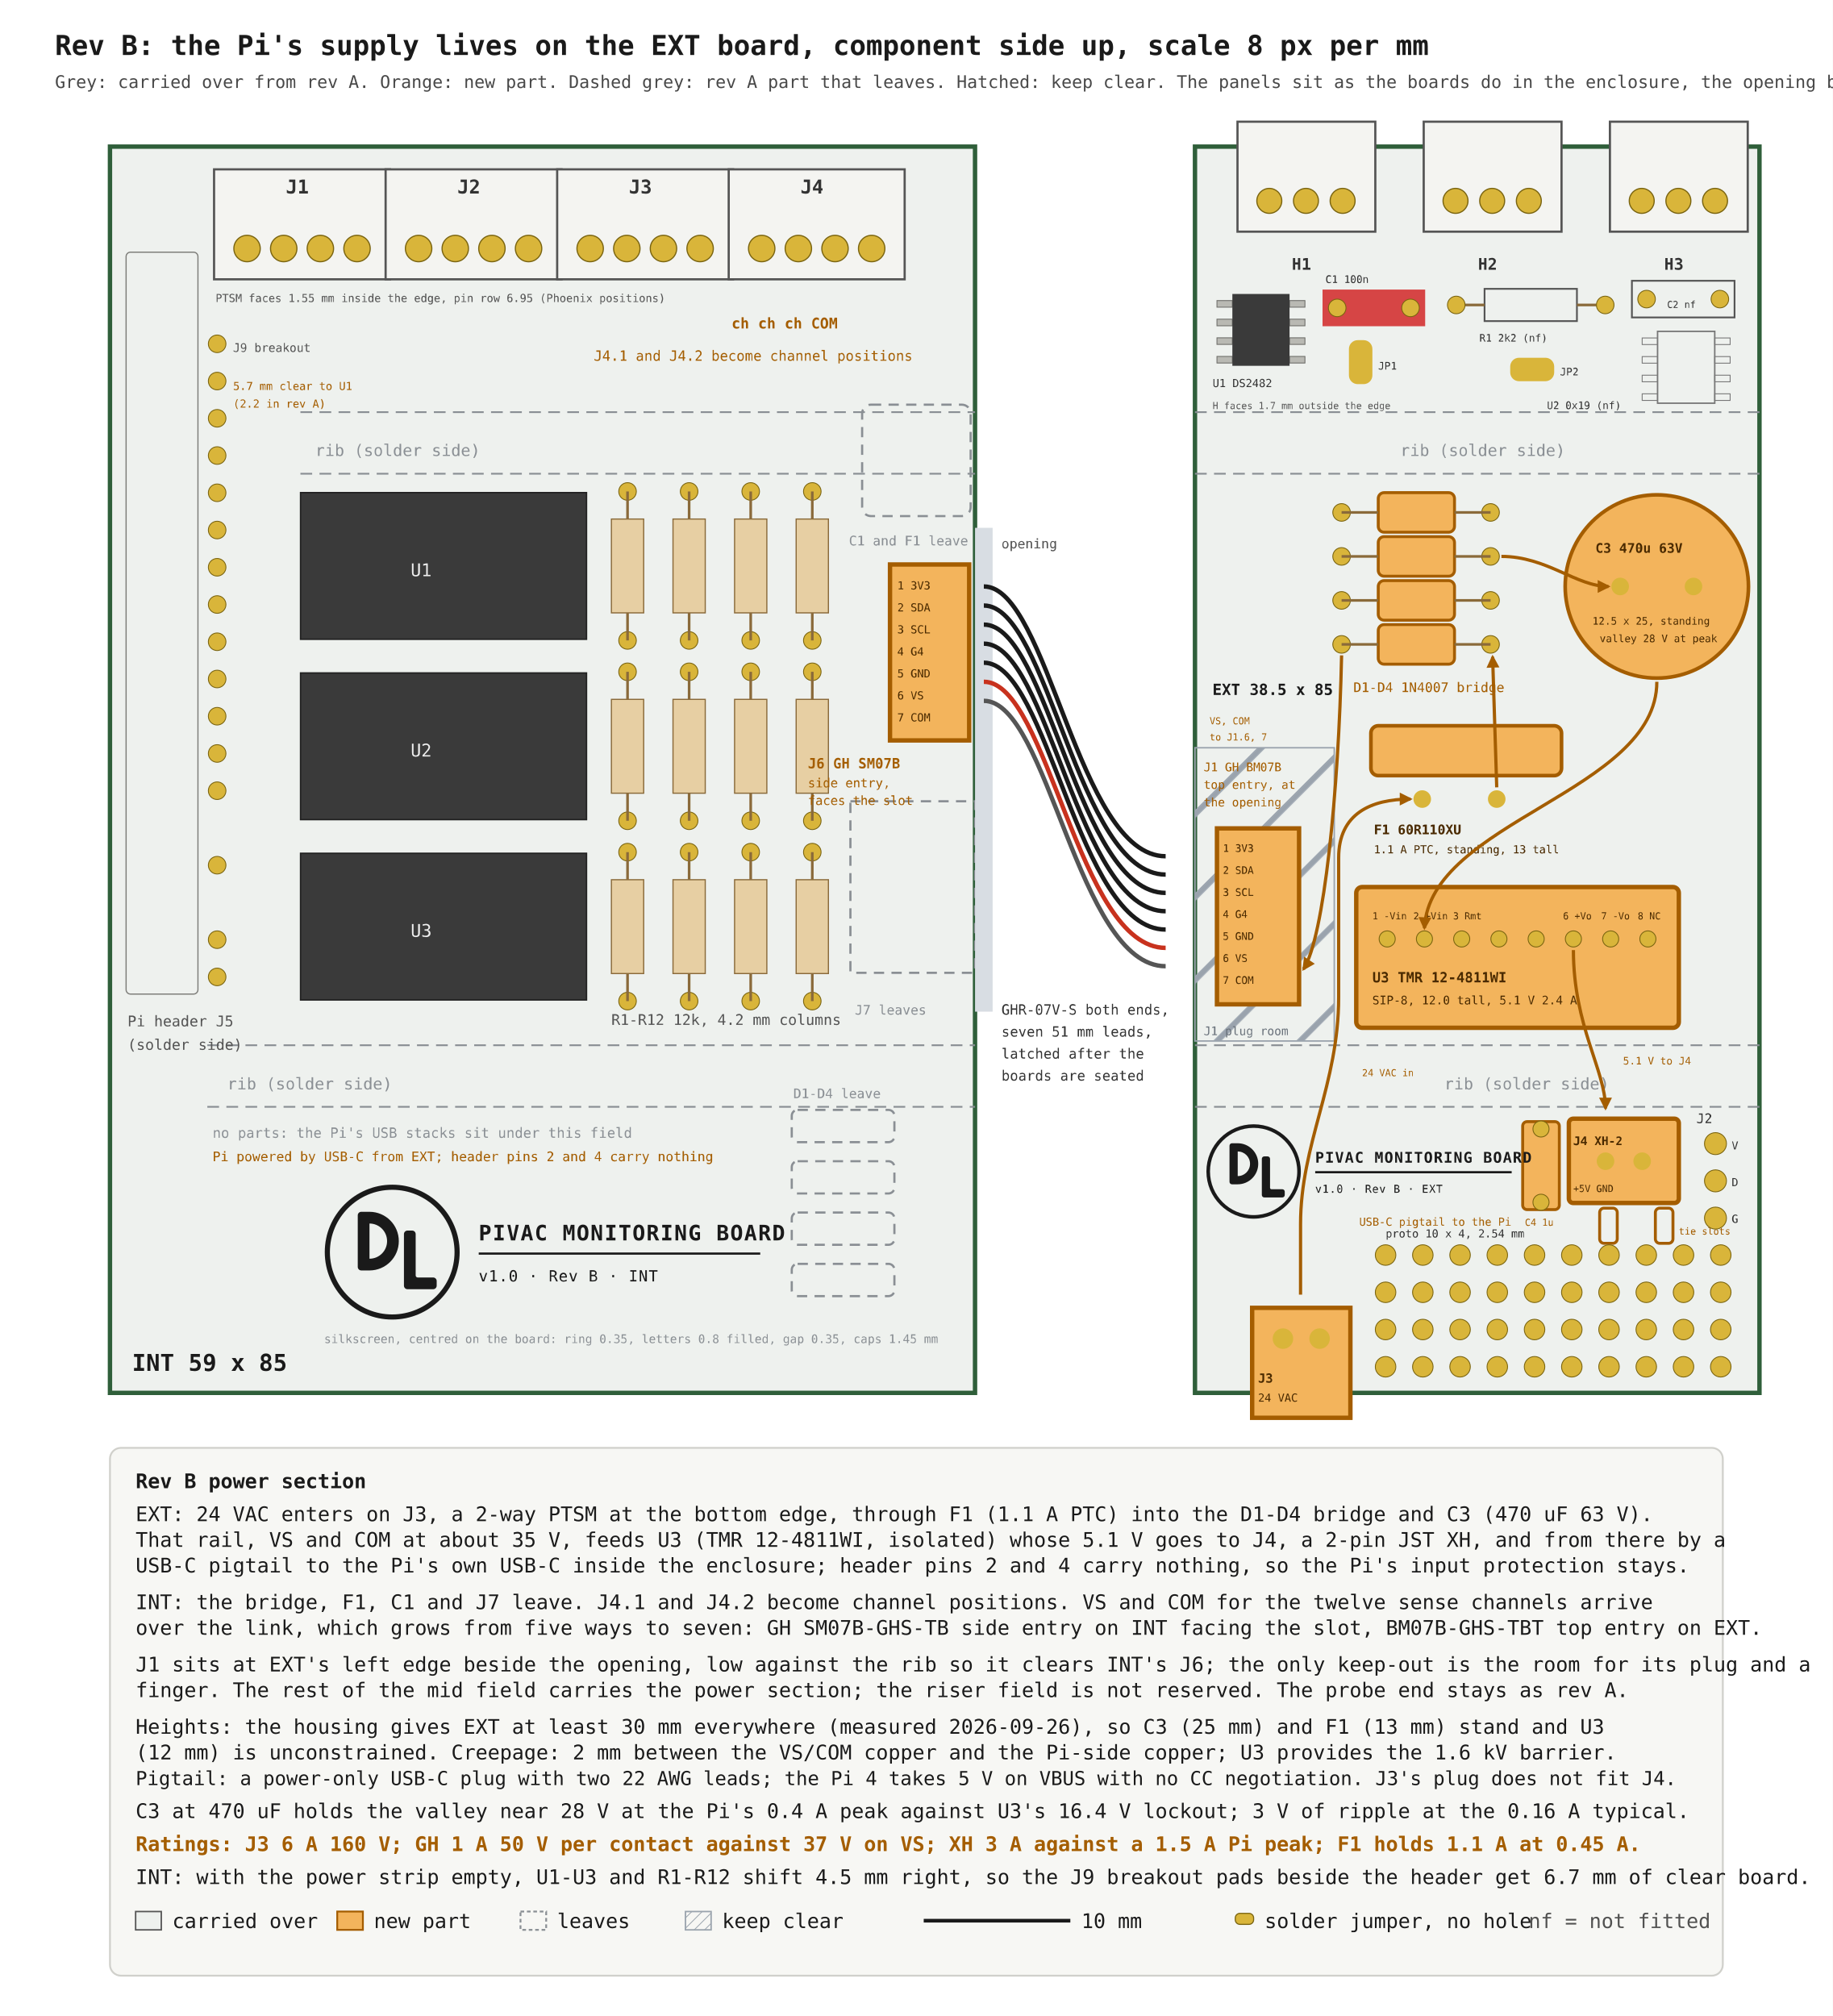
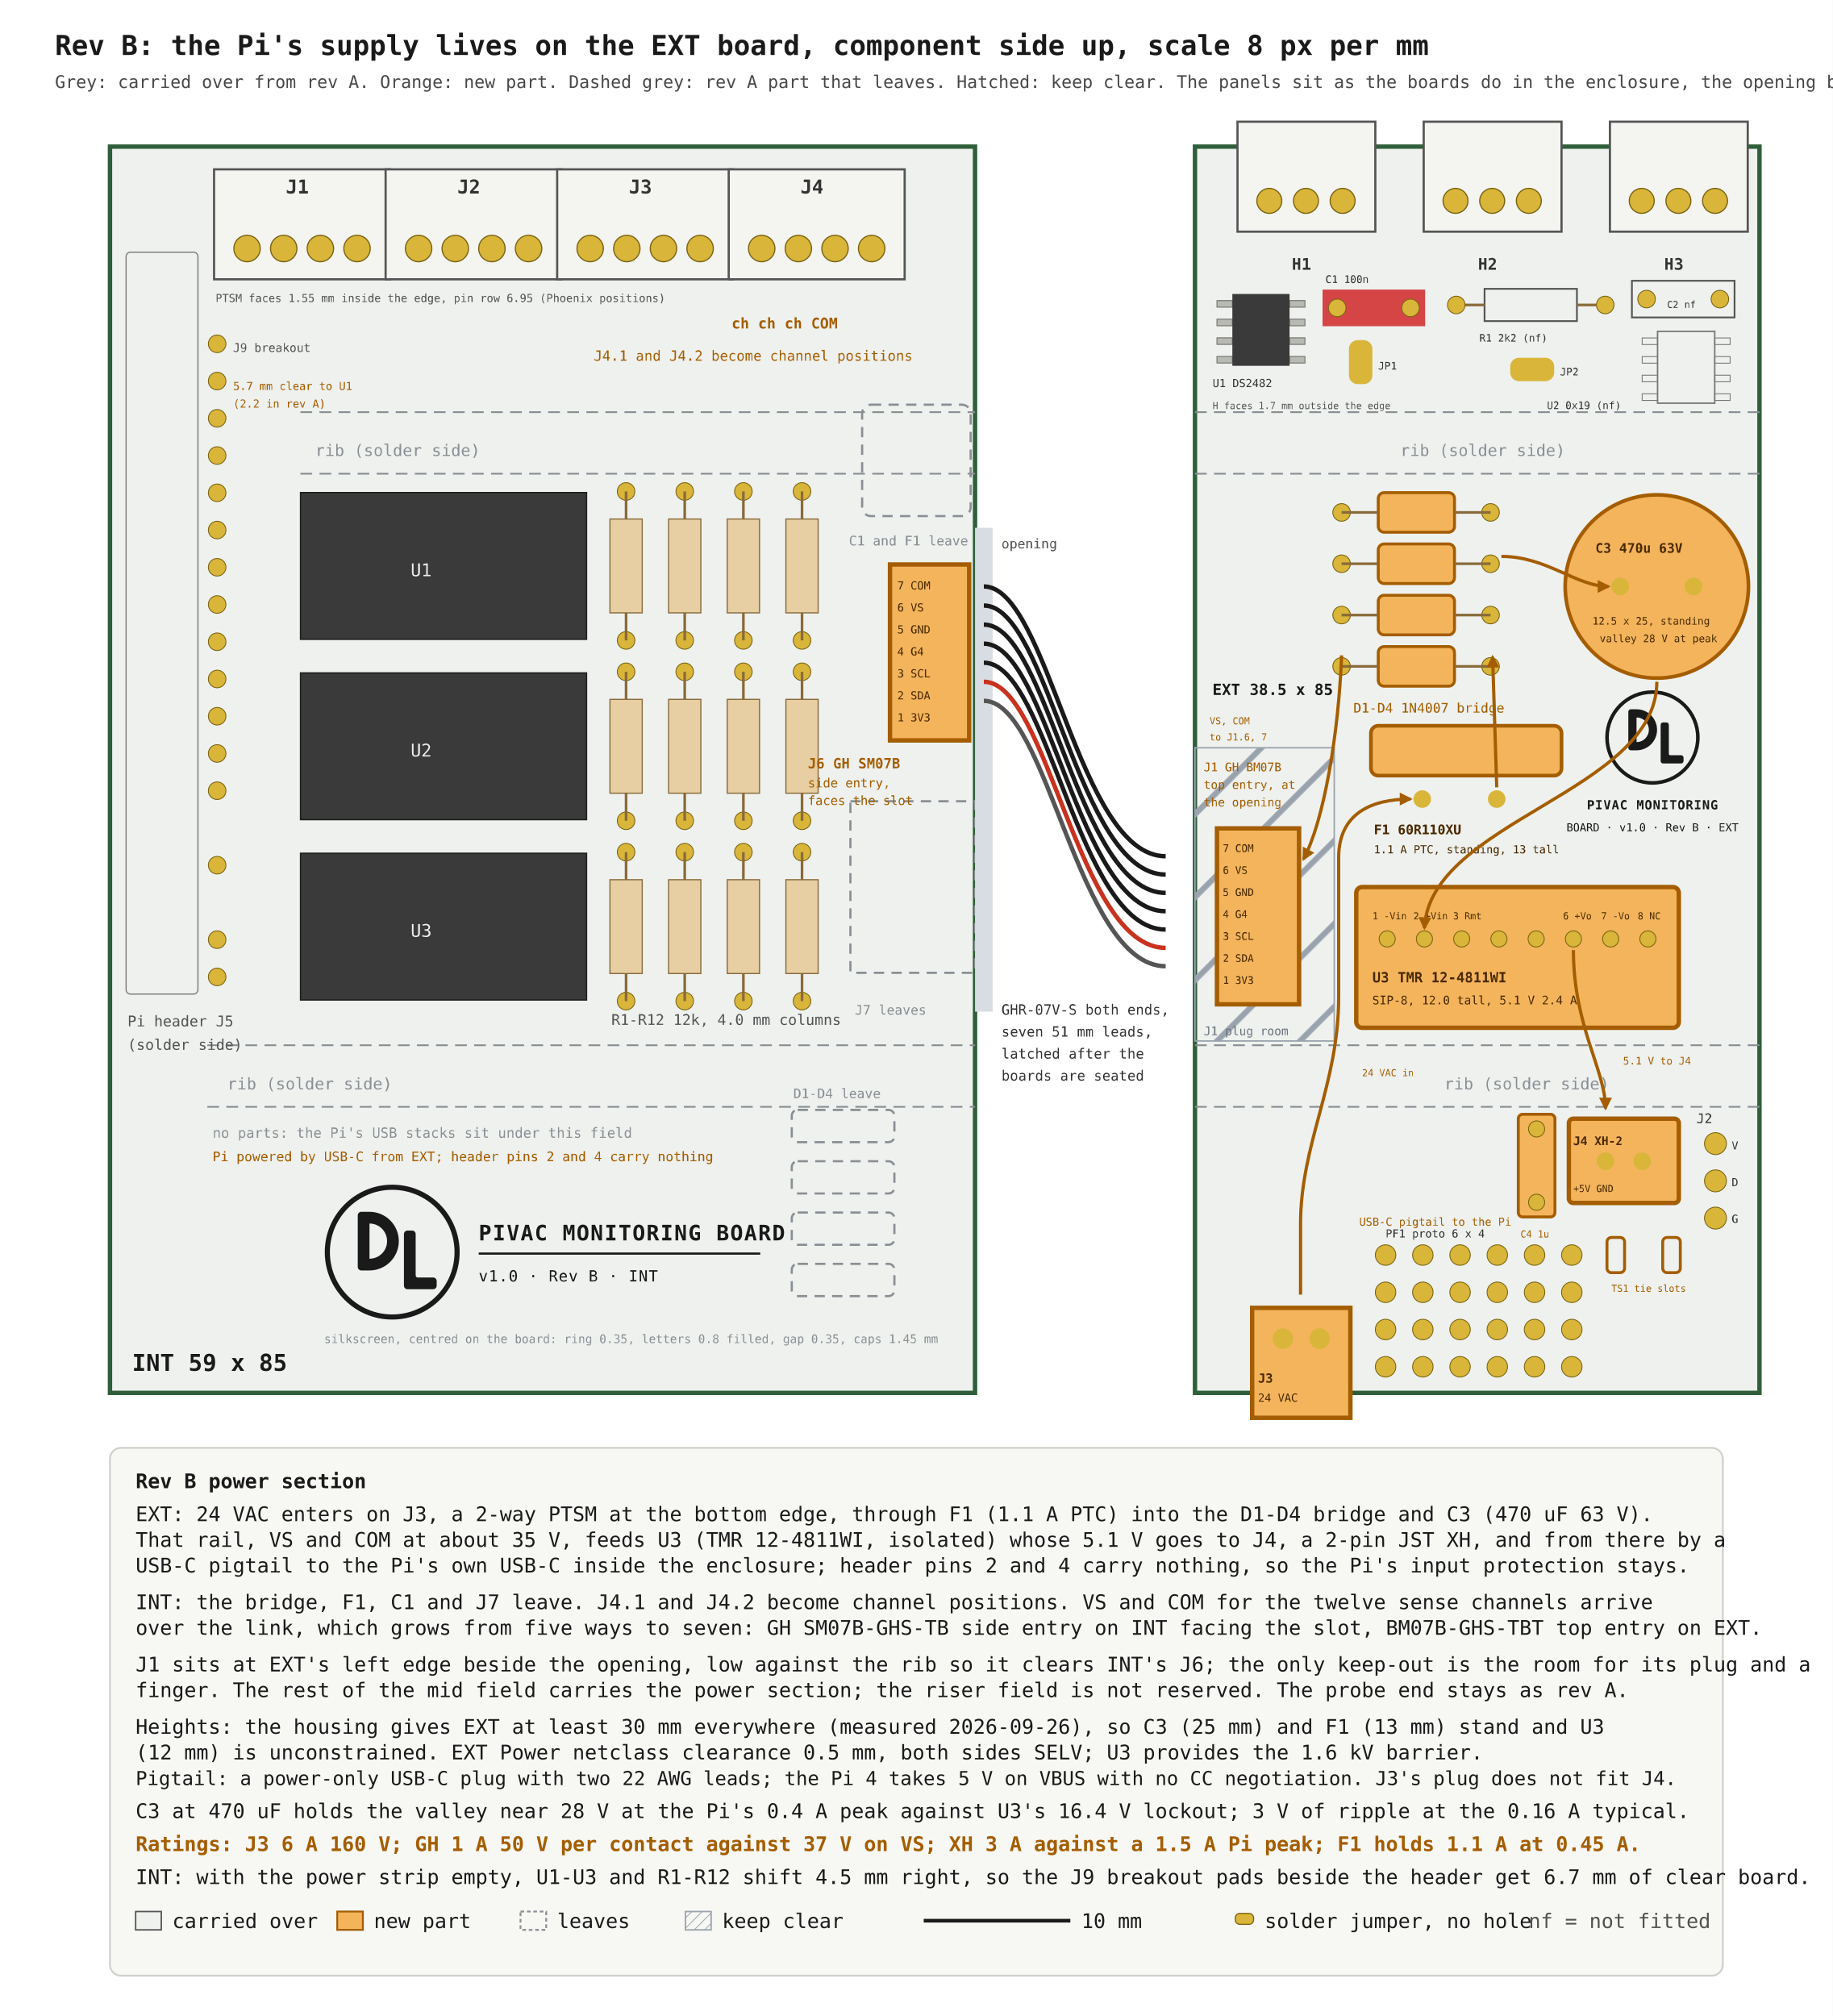
<svg xmlns="http://www.w3.org/2000/svg" viewBox="0 0 1000 1100" role="img" aria-label="Rev B component layout: the 24 VAC entry, rectifier, reservoir and TMR 12-4811WI converter on the EXT board's mid field with a USB-C pigtail to the Pi, a 7-way GH link at the opening carrying VS and COM to the INT board, and the INT board with its power section removed." style="max-width:100%;height:auto">
  <defs>
    <pattern id="hatch" width="4" height="4" patternUnits="userSpaceOnUse" patternTransform="rotate(45)">
      <line x1="0" y1="0" x2="0" y2="4" stroke="#9aa3ad" stroke-width="0.8" />
    </pattern>
    <marker id="arr" viewBox="0 0 6 6" refX="5" refY="3" markerWidth="4" markerHeight="4" orient="auto">
      <path d="M0,0 L6,3 L0,6 z" fill="#a45d00" />
    </marker>
  </defs>
  <rect x="0" y="0" width="1000" height="1100" fill="#ffffff" />
  <g font-family="IBM Plex Mono, ui-monospace, monospace" fill="#1a1a1a">
    <text x="30" y="30" font-size="15" font-weight="700">Rev B: the Pi's supply lives on the EXT board, component side up, scale 8 px per mm</text>
    <text x="30" y="48" font-size="9.5" opacity="0.8">Grey: carried over from rev A. Orange: new part. Dashed grey: rev A part that leaves. Hatched: keep clear. The panels sit as the boards do in the enclosure, the opening between them.</text>
    <g transform="translate(60,80) scale(8)">
      <rect x="0" y="0" width="59" height="85" fill="#eef1ee" stroke="#2f5f3a" stroke-width="0.3" />
      <text x="1.5" y="83.5" font-size="1.6" font-weight="700">INT 59 x 85</text>
      <g stroke="#8a8f94" stroke-width="0.12" stroke-dasharray="0.8 0.5" fill="none">
        <line x1="12.99" y1="18.11" x2="59" y2="18.11" />
        <line x1="12.99" y1="22.31" x2="59" y2="22.31" />
        <line x1="6.64" y1="61.29" x2="59" y2="61.29" />
        <line x1="6.64" y1="65.49" x2="59" y2="65.49" />
      </g>
      <text x="14" y="21.1" font-size="1.1" fill="#8a8f94">rib (solder side)</text>
      <text x="8" y="64.3" font-size="1.1" fill="#8a8f94">rib (solder side)</text>
      <rect x="1.1" y="7.2" width="4.9" height="50.6" rx="0.3" fill="none" stroke="#7c7c78" stroke-width="0.08" />
      <text x="1.2" y="60" font-size="1.0" fill="#555">Pi header J5</text>
      <text x="1.2" y="61.6" font-size="1.0" fill="#555">(solder side)</text>
      <g fill="#f4f4f1" stroke="#555" stroke-width="0.15">
        <rect x="7.1" y="1.55" width="12" height="7.5" />
        <rect x="18.8" y="1.55" width="12" height="7.5" />
        <rect x="30.5" y="1.55" width="12" height="7.5" />
        <rect x="42.2" y="1.55" width="12" height="7.5" />
      </g>
      <g fill="#d9b53a" stroke="#7a6410" stroke-width="0.08">
        <circle cx="9.35" cy="6.95" r="0.9" />
        <circle cx="11.85" cy="6.95" r="0.9" />
        <circle cx="14.35" cy="6.95" r="0.9" />
        <circle cx="16.85" cy="6.95" r="0.9" />
        <circle cx="21.05" cy="6.95" r="0.9" />
        <circle cx="23.55" cy="6.95" r="0.9" />
        <circle cx="26.05" cy="6.95" r="0.9" />
        <circle cx="28.55" cy="6.95" r="0.9" />
        <circle cx="32.75" cy="6.95" r="0.9" />
        <circle cx="35.25" cy="6.95" r="0.9" />
        <circle cx="37.75" cy="6.95" r="0.9" />
        <circle cx="40.25" cy="6.95" r="0.9" />
        <circle cx="44.45" cy="6.95" r="0.9" />
        <circle cx="46.95" cy="6.95" r="0.9" />
        <circle cx="49.45" cy="6.95" r="0.9" />
        <circle cx="51.95" cy="6.95" r="0.9" />
      </g>
      <g font-size="1.3" font-weight="700" fill="#333">
        <text x="12" y="3.2">J1</text>
        <text x="23.7" y="3.2">J2</text>
        <text x="35.4" y="3.2">J3</text>
        <text x="47.1" y="3.2">J4</text>
      </g>
      <text x="42.4" y="12.4" font-size="1.0" font-weight="700" fill="#a45d00">ch  ch  ch  COM</text>
      <text x="7.2" y="10.6" font-size="0.75" fill="#555">PTSM faces 1.55 mm inside the edge, pin row 6.95 (Phoenix positions)</text>
      <text x="33" y="14.6" font-size="0.95" fill="#a45d00">J4.1 and J4.2 become channel positions</text>
      <g fill="#d9b53a" stroke="#7a6410" stroke-width="0.06">
        <circle cx="7.31" cy="13.45" r="0.6" />
        <circle cx="7.31" cy="15.99" r="0.6" />
        <circle cx="7.31" cy="18.53" r="0.6" />
        <circle cx="7.31" cy="21.07" r="0.6" />
        <circle cx="7.31" cy="23.61" r="0.6" />
        <circle cx="7.31" cy="26.15" r="0.6" />
        <circle cx="7.31" cy="28.69" r="0.6" />
        <circle cx="7.31" cy="31.23" r="0.6" />
        <circle cx="7.31" cy="33.77" r="0.6" />
        <circle cx="7.31" cy="36.31" r="0.6" />
        <circle cx="7.31" cy="38.85" r="0.6" />
        <circle cx="7.31" cy="41.39" r="0.6" />
        <circle cx="7.31" cy="43.93" r="0.6" />
        <circle cx="7.31" cy="49.01" r="0.6" />
        <circle cx="7.31" cy="54.09" r="0.6" />
        <circle cx="7.31" cy="56.63" r="0.6" />
      </g>
      <text x="8.4" y="14" font-size="0.8" fill="#555">J9 breakout</text>
      <text x="8.4" y="16.6" font-size="0.75" fill="#a45d00">5.7 mm clear to U1</text>
      <text x="8.4" y="17.8" font-size="0.75" fill="#a45d00">(2.2 in rev A)</text>
      <g fill="#3a3a3a" stroke="#222" stroke-width="0.1">
        <rect x="13" y="23.6" width="19.5" height="10" />
        <rect x="13" y="35.9" width="19.5" height="10" />
        <rect x="13" y="48.2" width="19.5" height="10" />
      </g>
      <g font-size="1.2" fill="#eee">
        <text x="20.5" y="29.3">U1</text>
        <text x="20.5" y="41.6">U2</text>
        <text x="20.5" y="53.9">U3</text>
      </g>
      <g fill="#e7cfa3" stroke="#8a6a3a" stroke-width="0.08">
-         <rect x="34.2" y="25.4" width="2.2" height="6.4" />
-         <rect x="38.4" y="25.4" width="2.2" height="6.4" />
-         <rect x="42.6" y="25.4" width="2.2" height="6.4" />
-         <rect x="46.8" y="25.4" width="2.2" height="6.4" />
-         <rect x="34.2" y="37.7" width="2.2" height="6.4" />
-         <rect x="38.4" y="37.7" width="2.2" height="6.4" />
-         <rect x="42.6" y="37.7" width="2.2" height="6.4" />
-         <rect x="46.8" y="37.7" width="2.2" height="6.4" />
-         <rect x="34.2" y="50" width="2.2" height="6.4" />
-         <rect x="38.4" y="50" width="2.2" height="6.4" />
-         <rect x="42.6" y="50" width="2.2" height="6.4" />
-         <rect x="46.8" y="50" width="2.2" height="6.4" />
-       </g>
-       <g fill="#d9b53a" stroke="#7a6410" stroke-width="0.06">
-         <circle cx="35.3" cy="23.52" r="0.6" />
-         <circle cx="35.3" cy="33.68" r="0.6" />
-         <circle cx="35.3" cy="35.82" r="0.6" />
-         <circle cx="35.3" cy="45.98" r="0.6" />
-         <circle cx="35.3" cy="48.12" r="0.6" />
-         <circle cx="35.3" cy="58.28" r="0.6" />
-         <circle cx="39.5" cy="23.52" r="0.6" />
-         <circle cx="39.5" cy="33.68" r="0.6" />
-         <circle cx="39.5" cy="35.82" r="0.6" />
-         <circle cx="39.5" cy="45.98" r="0.6" />
-         <circle cx="39.5" cy="48.12" r="0.6" />
-         <circle cx="39.5" cy="58.28" r="0.6" />
-         <circle cx="43.7" cy="23.52" r="0.6" />
-         <circle cx="43.7" cy="33.68" r="0.6" />
-         <circle cx="43.7" cy="35.82" r="0.6" />
-         <circle cx="43.7" cy="45.98" r="0.6" />
-         <circle cx="43.7" cy="48.12" r="0.6" />
-         <circle cx="43.7" cy="58.28" r="0.6" />
-         <circle cx="47.9" cy="23.52" r="0.6" />
-         <circle cx="47.9" cy="33.68" r="0.6" />
-         <circle cx="47.9" cy="35.82" r="0.6" />
-         <circle cx="47.9" cy="45.98" r="0.6" />
-         <circle cx="47.9" cy="48.12" r="0.6" />
-         <circle cx="47.9" cy="58.28" r="0.6" />
+         <rect x="34.1" y="25.4" width="2.2" height="6.4" />
+         <rect x="38.1" y="25.4" width="2.2" height="6.4" />
+         <rect x="42.1" y="25.4" width="2.2" height="6.4" />
+         <rect x="46.1" y="25.4" width="2.2" height="6.4" />
+         <rect x="34.1" y="37.7" width="2.2" height="6.4" />
+         <rect x="38.1" y="37.7" width="2.2" height="6.4" />
+         <rect x="42.1" y="37.7" width="2.2" height="6.4" />
+         <rect x="46.1" y="37.7" width="2.2" height="6.4" />
+         <rect x="34.1" y="50" width="2.2" height="6.4" />
+         <rect x="38.1" y="50" width="2.2" height="6.4" />
+         <rect x="42.1" y="50" width="2.2" height="6.4" />
+         <rect x="46.1" y="50" width="2.2" height="6.4" />
+       </g>
+       <g fill="#d9b53a" stroke="#7a6410" stroke-width="0.06">
+         <circle cx="35.2" cy="23.52" r="0.6" />
+         <circle cx="35.2" cy="33.68" r="0.6" />
+         <circle cx="35.2" cy="35.82" r="0.6" />
+         <circle cx="35.2" cy="45.98" r="0.6" />
+         <circle cx="35.2" cy="48.12" r="0.6" />
+         <circle cx="35.2" cy="58.28" r="0.6" />
+         <circle cx="39.2" cy="23.52" r="0.6" />
+         <circle cx="39.2" cy="33.68" r="0.6" />
+         <circle cx="39.2" cy="35.82" r="0.6" />
+         <circle cx="39.2" cy="45.98" r="0.6" />
+         <circle cx="39.2" cy="48.12" r="0.6" />
+         <circle cx="39.2" cy="58.28" r="0.6" />
+         <circle cx="43.2" cy="23.52" r="0.6" />
+         <circle cx="43.2" cy="33.68" r="0.6" />
+         <circle cx="43.2" cy="35.82" r="0.6" />
+         <circle cx="43.2" cy="45.98" r="0.6" />
+         <circle cx="43.2" cy="48.12" r="0.6" />
+         <circle cx="43.2" cy="58.28" r="0.6" />
+         <circle cx="47.2" cy="23.52" r="0.6" />
+         <circle cx="47.2" cy="33.68" r="0.6" />
+         <circle cx="47.2" cy="35.82" r="0.6" />
+         <circle cx="47.2" cy="45.98" r="0.6" />
+         <circle cx="47.2" cy="48.12" r="0.6" />
+         <circle cx="47.2" cy="58.28" r="0.6" />
      </g>
      <g stroke="#8a6a3a" stroke-width="0.18">
-         <line x1="35.3" y1="23.52" x2="35.3" y2="25.40" />
-         <line x1="35.3" y1="31.80" x2="35.3" y2="33.68" />
-         <line x1="35.3" y1="35.82" x2="35.3" y2="37.70" />
-         <line x1="35.3" y1="44.10" x2="35.3" y2="45.98" />
-         <line x1="35.3" y1="48.12" x2="35.3" y2="50.00" />
-         <line x1="35.3" y1="56.40" x2="35.3" y2="58.28" />
-         <line x1="39.5" y1="23.52" x2="39.5" y2="25.40" />
-         <line x1="39.5" y1="31.80" x2="39.5" y2="33.68" />
-         <line x1="39.5" y1="35.82" x2="39.5" y2="37.70" />
-         <line x1="39.5" y1="44.10" x2="39.5" y2="45.98" />
-         <line x1="39.5" y1="48.12" x2="39.5" y2="50.00" />
-         <line x1="39.5" y1="56.40" x2="39.5" y2="58.28" />
-         <line x1="43.7" y1="23.52" x2="43.7" y2="25.40" />
-         <line x1="43.7" y1="31.80" x2="43.7" y2="33.68" />
-         <line x1="43.7" y1="35.82" x2="43.7" y2="37.70" />
-         <line x1="43.7" y1="44.10" x2="43.7" y2="45.98" />
-         <line x1="43.7" y1="48.12" x2="43.7" y2="50.00" />
-         <line x1="43.7" y1="56.40" x2="43.7" y2="58.28" />
-         <line x1="47.9" y1="23.52" x2="47.9" y2="25.40" />
-         <line x1="47.9" y1="31.80" x2="47.9" y2="33.68" />
-         <line x1="47.9" y1="35.82" x2="47.9" y2="37.70" />
-         <line x1="47.9" y1="44.10" x2="47.9" y2="45.98" />
-         <line x1="47.9" y1="48.12" x2="47.9" y2="50.00" />
-         <line x1="47.9" y1="56.40" x2="47.9" y2="58.28" />
-       </g>
-       <text x="34.2" y="59.9" font-size="1.0" fill="#555">R1-R12 12k, 4.2 mm columns</text>
+         <line x1="35.2" y1="23.52" x2="35.2" y2="25.40" />
+         <line x1="35.2" y1="31.80" x2="35.2" y2="33.68" />
+         <line x1="35.2" y1="35.82" x2="35.2" y2="37.70" />
+         <line x1="35.2" y1="44.10" x2="35.2" y2="45.98" />
+         <line x1="35.2" y1="48.12" x2="35.2" y2="50.00" />
+         <line x1="35.2" y1="56.40" x2="35.2" y2="58.28" />
+         <line x1="39.2" y1="23.52" x2="39.2" y2="25.40" />
+         <line x1="39.2" y1="31.80" x2="39.2" y2="33.68" />
+         <line x1="39.2" y1="35.82" x2="39.2" y2="37.70" />
+         <line x1="39.2" y1="44.10" x2="39.2" y2="45.98" />
+         <line x1="39.2" y1="48.12" x2="39.2" y2="50.00" />
+         <line x1="39.2" y1="56.40" x2="39.2" y2="58.28" />
+         <line x1="43.2" y1="23.52" x2="43.2" y2="25.40" />
+         <line x1="43.2" y1="31.80" x2="43.2" y2="33.68" />
+         <line x1="43.2" y1="35.82" x2="43.2" y2="37.70" />
+         <line x1="43.2" y1="44.10" x2="43.2" y2="45.98" />
+         <line x1="43.2" y1="48.12" x2="43.2" y2="50.00" />
+         <line x1="43.2" y1="56.40" x2="43.2" y2="58.28" />
+         <line x1="47.2" y1="23.52" x2="47.2" y2="25.40" />
+         <line x1="47.2" y1="31.80" x2="47.2" y2="33.68" />
+         <line x1="47.2" y1="35.82" x2="47.2" y2="37.70" />
+         <line x1="47.2" y1="44.10" x2="47.2" y2="45.98" />
+         <line x1="47.2" y1="48.12" x2="47.2" y2="50.00" />
+         <line x1="47.2" y1="56.40" x2="47.2" y2="58.28" />
+       </g>
+       <text x="34.2" y="59.9" font-size="1.0" fill="#555">R1-R12 12k, 4.0 mm columns</text>
      <g fill="none" stroke="#8a8f94" stroke-width="0.15" stroke-dasharray="0.7 0.5">
        <rect x="51.3" y="17.6" width="7.4" height="7.6" rx="0.6" />
        <rect x="46.5" y="65.7" width="7" height="2.2" rx="0.4" />
        <rect x="46.5" y="69.2" width="7" height="2.2" rx="0.4" />
        <rect x="46.5" y="72.7" width="7" height="2.2" rx="0.4" />
        <rect x="46.5" y="76.2" width="7" height="2.2" rx="0.4" />
        <rect x="50.5" y="44.65" width="8.5" height="11.7" />
      </g>
      <g font-size="0.9" fill="#8a8f94">
        <text x="50.4" y="27.2">C1 and F1 leave</text>
        <text x="46.6" y="64.9">D1-D4 leave</text>
        <text x="50.8" y="59.2">J7 leaves</text>
      </g>
      <rect x="59" y="26" width="1.2" height="33" fill="#d8dde3" />
      <rect x="53.2" y="28.5" width="5.4" height="12" fill="#f3b45c" stroke="#a45d00" stroke-width="0.3" />
      <g fill="#4a2a00" font-size="0.75">
-         <text x="53.7" y="30.2">1 3V3</text>
-         <text x="53.7" y="31.7">2 SDA</text>
-         <text x="53.7" y="33.2">3 SCL</text>
+         <text x="53.7" y="30.2">7 COM</text>
+         <text x="53.7" y="31.7">6 VS</text>
+         <text x="53.7" y="33.2">5 GND</text>
        <text x="53.7" y="34.7">4 G4</text>
-         <text x="53.7" y="36.2">5 GND</text>
-         <text x="53.7" y="37.7">6 VS</text>
-         <text x="53.7" y="39.2">7 COM</text>
+         <text x="53.7" y="36.2">3 SCL</text>
+         <text x="53.7" y="37.7">2 SDA</text>
+         <text x="53.7" y="39.2">1 3V3</text>
      </g>
      <text x="47.6" y="42.4" font-size="0.95" font-weight="700" fill="#a45d00">J6 GH SM07B</text>
      <text x="47.6" y="43.7" font-size="0.85" fill="#a45d00">side entry,</text>
      <text x="47.6" y="44.9" font-size="0.85" fill="#a45d00">faces the slot</text>
      <text x="7" y="67.6" font-size="0.95" fill="#8a8f94">no parts: the Pi's USB stacks sit under this field</text>
      <text x="7" y="69.2" font-size="0.9" fill="#a45d00">Pi powered by USB-C from EXT; header pins 2 and 4 carry nothing</text>
      <g transform="translate(19.25,75.4)">
        <circle cx="0" cy="0" r="4.425" fill="none" stroke="#1a1a1a" stroke-width="0.35" />
        <path d="M -2.35 1.01 L -2.35 -2.51 A 0.24 0.24 0 0 1 -2.11 -2.75 L -1.55 -2.75 A 2 2 0 0 1 -1.55 1.25 L -2.11 1.25 A 0.24 0.24 0 0 1 -2.35 1.01 Z M -1.55 -1.95 L -1.55 0.45 A 1.2 1.2 0 0 0 -1.55 -1.95 Z" fill="#1a1a1a" fill-rule="nonzero" />
        <path d="M 0.8 -1.23 A 0.24 0.24 0 0 1 1.04 -1.47 L 1.36 -1.47 A 0.24 0.24 0 0 1 1.6 -1.23 L 1.6 1.59 A 0.14 0.14 0 0 0 1.74 1.73 L 2.793 1.73 A 0.24 0.24 0 0 1 3.033 1.97 L 3.033 2.29 A 0.24 0.24 0 0 1 2.793 2.53 L 1.04 2.53 A 0.24 0.24 0 0 1 0.8 2.29 Z" fill="#1a1a1a" />
      </g>
      <text x="25.15" y="74.6" font-size="1.45" font-weight="700" letter-spacing="0.08">PIVAC MONITORING BOARD</text>
      <line x1="25.15" y1="75.5" x2="44.35" y2="75.5" stroke="#1a1a1a" stroke-width="0.15" />
      <text x="25.15" y="77.4" font-size="1.05" letter-spacing="0.05">v1.0  ·  Rev B  ·  INT</text>
      <text x="14.6" y="81.6" font-size="0.8" fill="#8a8f94">silkscreen, centred on the board: ring 0.35, letters 0.8 filled, gap 0.35, caps 1.45 mm</text>
    </g>
    <g transform="translate(60,80) scale(8)">
      <g stroke-width="0.3" fill="none" stroke="#1a1a1a">
        <path d="M 59.6 30 C 64 30, 66 48.4, 72 48.4" />
        <path d="M 59.6 31.3 C 64 31.3, 66 49.65, 72 49.65" />
        <path d="M 59.6 32.6 C 64 32.6, 66 50.9, 72 50.9" />
        <path d="M 59.6 33.9 C 64 33.9, 66 52.15, 72 52.15" />
        <path d="M 59.6 35.2 C 64 35.2, 66 53.4, 72 53.4" />
      </g>
      <g stroke-width="0.3" fill="none">
        <path d="M 59.6 36.5 C 64 36.5, 66 54.65, 72 54.65" stroke="#c8321e" />
        <path d="M 59.6 37.8 C 64 37.8, 66 55.9, 72 55.9" stroke="#555" />
      </g>
      <text x="60.8" y="59.2" font-size="0.95" fill="#333">GHR-07V-S both ends,</text>
      <text x="60.8" y="60.7" font-size="0.95" fill="#333">seven 51 mm leads,</text>
      <text x="60.8" y="62.2" font-size="0.95" fill="#333">latched after the</text>
      <text x="60.8" y="63.7" font-size="0.95" fill="#333">boards are seated</text>
      <text x="60.8" y="27.4" font-size="0.9" fill="#555">opening</text>
    </g>
    <g transform="translate(652,80) scale(8)">
      <rect x="0" y="0" width="38.5" height="85" fill="#eef1ee" stroke="#2f5f3a" stroke-width="0.3" />
      <text x="1.2" y="37.4" font-size="1.05" font-weight="700">EXT 38.5 x 85</text>
      <g stroke="#8a8f94" stroke-width="0.12" stroke-dasharray="0.8 0.5" fill="none">
        <line x1="0" y1="18.11" x2="38.5" y2="18.11" />
        <line x1="0" y1="22.31" x2="38.5" y2="22.31" />
        <line x1="0" y1="61.29" x2="38.5" y2="61.29" />
        <line x1="0" y1="65.49" x2="38.5" y2="65.49" />
      </g>
      <text x="14" y="21.1" font-size="1.1" fill="#8a8f94">rib (solder side)</text>
      <text x="17" y="64.3" font-size="1.1" fill="#8a8f94">rib (solder side)</text>
      <rect x="0" y="41" width="9.5" height="20" fill="url(#hatch)" stroke="#9aa3ad" stroke-width="0.1" />
      <text x="0.6" y="60.6" font-size="0.8" fill="#6b737c">J1 plug room</text>
      <g fill="#f4f4f1" stroke="#555" stroke-width="0.15">
        <rect x="2.9" y="-1.7" width="9.4" height="7.5" />
        <rect x="15.6" y="-1.7" width="9.4" height="7.5" />
        <rect x="28.3" y="-1.7" width="9.4" height="7.5" />
      </g>
      <g fill="#d9b53a" stroke="#7a6410" stroke-width="0.08">
        <circle cx="5.07" cy="3.7" r="0.85" />
        <circle cx="7.57" cy="3.7" r="0.85" />
        <circle cx="10.07" cy="3.7" r="0.85" />
        <circle cx="17.77" cy="3.7" r="0.85" />
        <circle cx="20.27" cy="3.7" r="0.85" />
        <circle cx="22.77" cy="3.7" r="0.85" />
        <circle cx="30.47" cy="3.7" r="0.85" />
        <circle cx="32.97" cy="3.7" r="0.85" />
        <circle cx="35.47" cy="3.7" r="0.85" />
      </g>
      <g font-size="1.1" font-weight="700" fill="#333">
        <text x="6.6" y="8.4">H1</text>
        <text x="19.3" y="8.4">H2</text>
        <text x="32" y="8.4">H3</text>
      </g>
      <text x="1.2" y="17.9" font-size="0.65" fill="#555">H faces 1.7 mm outside the edge</text>
      <g fill="#b9b9b3" stroke="#6f6f6a" stroke-width="0.06">
        <rect x="1.5" y="10.50" width="1.05" height="0.45" />
        <rect x="6.45" y="10.50" width="1.05" height="0.45" />
        <rect x="1.5" y="11.77" width="1.05" height="0.45" />
        <rect x="6.45" y="11.77" width="1.05" height="0.45" />
        <rect x="1.5" y="13.04" width="1.05" height="0.45" />
        <rect x="6.45" y="13.04" width="1.05" height="0.45" />
        <rect x="1.5" y="14.31" width="1.05" height="0.45" />
        <rect x="6.45" y="14.31" width="1.05" height="0.45" />
      </g>
      <rect x="2.55" y="10.05" width="3.9" height="4.9" fill="#3a3a3a" />
      <text x="1.2" y="16.4" font-size="0.75" fill="#333">U1 DS2482</text>
      <rect x="8.7" y="9.75" width="7" height="2.5" fill="#d64545" />
      <circle cx="9.7" cy="11" r="0.6" fill="#d9b53a" stroke="#7a6410" stroke-width="0.06" />
      <circle cx="14.7" cy="11" r="0.6" fill="#d9b53a" stroke="#7a6410" stroke-width="0.06" />
      <text x="8.9" y="9.3" font-size="0.7" fill="#333">C1 100n</text>
      <rect x="10.5" y="13.2" width="1.6" height="3" rx="0.6" fill="#d9b53a" />
      <text x="12.5" y="15.2" font-size="0.7" fill="#333">JP1</text>
      <rect x="19.75" y="9.7" width="6.3" height="2.2" fill="none" stroke="#555" stroke-width="0.12" />
      <g stroke="#8a6a3a" stroke-width="0.18">
        <line x1="17.82" y1="10.8" x2="19.75" y2="10.8" />
        <line x1="26.05" y1="10.8" x2="27.98" y2="10.8" />
      </g>
      <circle cx="17.82" cy="10.8" r="0.6" fill="#d9b53a" stroke="#7a6410" stroke-width="0.06" />
      <circle cx="27.98" cy="10.8" r="0.6" fill="#d9b53a" stroke="#7a6410" stroke-width="0.06" />
      <text x="19.4" y="13.3" font-size="0.7" fill="#333">R1 2k2 (nf)</text>
      <rect x="21.5" y="14.4" width="3" height="1.6" rx="0.6" fill="#d9b53a" />
      <text x="24.9" y="15.6" font-size="0.7" fill="#333">JP2</text>
      <rect x="29.8" y="9.15" width="7" height="2.5" fill="none" stroke="#555" stroke-width="0.12" />
      <circle cx="30.8" cy="10.4" r="0.6" fill="#d9b53a" stroke="#7a6410" stroke-width="0.06" />
      <circle cx="35.8" cy="10.4" r="0.6" fill="#d9b53a" stroke="#7a6410" stroke-width="0.06" />
      <text x="32.2" y="11.0" font-size="0.65" fill="#333">C2 nf</text>
      <g fill="none" stroke="#777" stroke-width="0.06">
        <rect x="30.5" y="13.05" width="1.05" height="0.45" />
        <rect x="35.45" y="13.05" width="1.05" height="0.45" />
        <rect x="30.5" y="14.32" width="1.05" height="0.45" />
        <rect x="35.45" y="14.32" width="1.05" height="0.45" />
        <rect x="30.5" y="15.59" width="1.05" height="0.45" />
        <rect x="35.45" y="15.59" width="1.05" height="0.45" />
        <rect x="30.5" y="16.86" width="1.05" height="0.45" />
        <rect x="35.45" y="16.86" width="1.05" height="0.45" />
      </g>
      <rect x="31.55" y="12.6" width="3.9" height="4.9" fill="none" stroke="#777" stroke-width="0.1" />
      <text x="24.0" y="17.9" font-size="0.7" fill="#333">U2 0x19 (nf)</text>
      <rect x="1.5" y="46.5" width="5.6" height="12" fill="#f3b45c" stroke="#a45d00" stroke-width="0.3" />
      <g fill="#4a2a00" font-size="0.7">
-         <text x="1.9" y="48.1">1 3V3</text>
-         <text x="1.9" y="49.6">2 SDA</text>
-         <text x="1.9" y="51.1">3 SCL</text>
+         <text x="1.9" y="48.1">7 COM</text>
+         <text x="1.9" y="49.6">6 VS</text>
+         <text x="1.9" y="51.1">5 GND</text>
        <text x="1.9" y="52.6">4 G4</text>
-         <text x="1.9" y="54.1">5 GND</text>
-         <text x="1.9" y="55.6">6 VS</text>
-         <text x="1.9" y="57.1">7 COM</text>
+         <text x="1.9" y="54.1">3 SCL</text>
+         <text x="1.9" y="55.6">2 SDA</text>
+         <text x="1.9" y="57.1">1 3V3</text>
      </g>
      <text x="0.6" y="42.6" font-size="0.8" fill="#a45d00">J1 GH BM07B</text>
      <text x="0.6" y="43.8" font-size="0.8" fill="#a45d00">top entry, at</text>
      <text x="0.6" y="45" font-size="0.8" fill="#a45d00">the opening</text>
      <g fill="#f3b45c" stroke="#a45d00" stroke-width="0.2">
        <rect x="12.5" y="23.6" width="5.2" height="2.7" rx="0.4" />
-         <rect x="12.5" y="26.6" width="5.2" height="2.7" rx="0.4" />
-         <rect x="12.5" y="29.6" width="5.2" height="2.7" rx="0.4" />
-         <rect x="12.5" y="32.6" width="5.2" height="2.7" rx="0.4" />
+         <rect x="12.5" y="27.1" width="5.2" height="2.7" rx="0.4" />
+         <rect x="12.5" y="30.6" width="5.2" height="2.7" rx="0.4" />
+         <rect x="12.5" y="34.1" width="5.2" height="2.7" rx="0.4" />
      </g>
      <g fill="#d9b53a" stroke="#7a6410" stroke-width="0.06">
        <circle cx="10" cy="24.95" r="0.6" />
        <circle cx="20.16" cy="24.95" r="0.6" />
-         <circle cx="10" cy="27.95" r="0.6" />
-         <circle cx="20.16" cy="27.95" r="0.6" />
-         <circle cx="10" cy="30.95" r="0.6" />
-         <circle cx="20.16" cy="30.95" r="0.6" />
-         <circle cx="10" cy="33.95" r="0.6" />
-         <circle cx="20.16" cy="33.95" r="0.6" />
+         <circle cx="10" cy="28.45" r="0.6" />
+         <circle cx="20.16" cy="28.45" r="0.6" />
+         <circle cx="10" cy="31.95" r="0.6" />
+         <circle cx="20.16" cy="31.95" r="0.6" />
+         <circle cx="10" cy="35.45" r="0.6" />
+         <circle cx="20.16" cy="35.45" r="0.6" />
      </g>
      <g stroke="#8a6a3a" stroke-width="0.18">
        <line x1="10" y1="24.95" x2="12.5" y2="24.95" />
        <line x1="17.7" y1="24.95" x2="20.16" y2="24.95" />
-         <line x1="10" y1="27.95" x2="12.5" y2="27.95" />
-         <line x1="17.7" y1="27.95" x2="20.16" y2="27.95" />
-         <line x1="10" y1="30.95" x2="12.5" y2="30.95" />
-         <line x1="17.7" y1="30.95" x2="20.16" y2="30.95" />
-         <line x1="10" y1="33.95" x2="12.5" y2="33.95" />
-         <line x1="17.7" y1="33.95" x2="20.16" y2="33.95" />
-       </g>
-       <text x="10.8" y="37.2" font-size="0.9" fill="#a45d00">D1-D4 1N4007 bridge</text>
+         <line x1="10" y1="28.45" x2="12.5" y2="28.45" />
+         <line x1="17.7" y1="28.45" x2="20.16" y2="28.45" />
+         <line x1="10" y1="31.95" x2="12.5" y2="31.95" />
+         <line x1="17.7" y1="31.95" x2="20.16" y2="31.95" />
+         <line x1="10" y1="35.45" x2="12.5" y2="35.45" />
+         <line x1="17.7" y1="35.45" x2="20.16" y2="35.45" />
+       </g>
+       <text x="10.8" y="38.6" font-size="0.9" fill="#a45d00">D1-D4 1N4007 bridge</text>
      <circle cx="31.5" cy="30" r="6.25" fill="#f3b45c" stroke="#a45d00" stroke-width="0.25" />
      <circle cx="29" cy="30" r="0.6" fill="#d9b53a" />
      <circle cx="34" cy="30" r="0.6" fill="#d9b53a" />
      <text x="27.3" y="27.7" font-size="0.9" font-weight="700" fill="#4a2a00">C3 470u 63V</text>
      <text x="27.1" y="32.6" font-size="0.7" fill="#4a2a00">12.5 x 25, standing</text>
      <text x="27.6" y="33.8" font-size="0.7" fill="#4a2a00">valley 28 V at peak</text>
      <rect x="12" y="39.5" width="13" height="3.4" rx="0.5" fill="#f3b45c" stroke="#a45d00" stroke-width="0.25" />
      <circle cx="15.5" cy="44.5" r="0.6" fill="#d9b53a" />
      <circle cx="20.58" cy="44.5" r="0.6" fill="#d9b53a" />
      <text x="12.2" y="46.9" font-size="0.9" font-weight="700" fill="#4a2a00">F1 60R110XU</text>
      <text x="12.2" y="48.2" font-size="0.75" fill="#4a2a00">1.1 A PTC, standing, 13 tall</text>
      <rect x="11" y="50.5" width="22" height="9.6" rx="0.4" fill="#f3b45c" stroke="#a45d00" stroke-width="0.3" />
      <g fill="#d9b53a" stroke="#7a6410" stroke-width="0.06">
        <circle cx="13.11" cy="54.04" r="0.55" />
        <circle cx="15.65" cy="54.04" r="0.55" />
        <circle cx="18.19" cy="54.04" r="0.55" />
        <circle cx="20.73" cy="54.04" r="0.55" />
        <circle cx="23.27" cy="54.04" r="0.55" />
        <circle cx="25.81" cy="54.04" r="0.55" />
        <circle cx="28.35" cy="54.04" r="0.55" />
        <circle cx="30.89" cy="54.04" r="0.55" />
      </g>
      <g fill="#4a2a00" font-size="0.65">
        <text x="12.1" y="52.7">1 -Vin</text>
        <text x="14.9" y="52.7">2 +Vin</text>
        <text x="17.6" y="52.7">3 Rmt</text>
        <text x="25.1" y="52.7">6 +Vo</text>
        <text x="27.7" y="52.7">7 -Vo</text>
        <text x="30.2" y="52.7">8 NC</text>
      </g>
      <text x="12.1" y="57" font-size="0.95" font-weight="700" fill="#4a2a00">U3 TMR 12-4811WI</text>
      <text x="12.1" y="58.5" font-size="0.8" fill="#4a2a00">SIP-8, 12.0 tall, 5.1 V 2.4 A</text>
      <rect x="25.5" y="66.3" width="7.5" height="5.75" rx="0.3" fill="#f3b45c" stroke="#a45d00" stroke-width="0.3" />
      <circle cx="28" cy="69.2" r="0.6" fill="#d9b53a" />
      <circle cx="30.5" cy="69.2" r="0.6" fill="#d9b53a" />
      <text x="25.8" y="68.1" font-size="0.8" font-weight="700" fill="#4a2a00">J4 XH-2</text>
      <text x="25.8" y="71.3" font-size="0.65" fill="#4a2a00">+5V  GND</text>
-       <rect x="22.35" y="66.5" width="2.5" height="6" rx="0.3" fill="#f3b45c" stroke="#a45d00" stroke-width="0.2" />
-       <circle cx="23.6" cy="67" r="0.55" fill="#d9b53a" stroke="#7a6410" stroke-width="0.06" />
-       <circle cx="23.6" cy="72" r="0.55" fill="#d9b53a" stroke="#7a6410" stroke-width="0.06" />
-       <text x="22.5" y="73.6" font-size="0.65" fill="#a45d00">C4 1u</text>
-       <rect x="27.6" y="72.4" width="1.2" height="2.4" rx="0.3" fill="none" stroke="#a45d00" stroke-width="0.2" />
-       <rect x="31.4" y="72.4" width="1.2" height="2.4" rx="0.3" fill="none" stroke="#a45d00" stroke-width="0.2" />
-       <text x="33.0" y="74.2" font-size="0.65" fill="#a45d00">tie slots</text>
+       <rect x="22.05" y="66" width="2.5" height="7" rx="0.3" fill="#f3b45c" stroke="#a45d00" stroke-width="0.2" />
+       <circle cx="23.3" cy="67" r="0.55" fill="#d9b53a" stroke="#7a6410" stroke-width="0.06" />
+       <circle cx="23.3" cy="72" r="0.55" fill="#d9b53a" stroke="#7a6410" stroke-width="0.06" />
+       <text x="22.2" y="74.4" font-size="0.65" fill="#a45d00">C4 1u</text>
+       <rect x="28.1" y="74.4" width="1.2" height="2.4" rx="0.3" fill="none" stroke="#a45d00" stroke-width="0.2" />
+       <rect x="31.9" y="74.4" width="1.2" height="2.4" rx="0.3" fill="none" stroke="#a45d00" stroke-width="0.2" />
+       <text x="28.4" y="78.1" font-size="0.65" fill="#a45d00">TS1 tie slots</text>
      <text x="11.2" y="73.6" font-size="0.75" fill="#a45d00">USB-C pigtail to the Pi</text>
      <g fill="#d9b53a" stroke="#7a6410" stroke-width="0.06">
        <circle cx="35.5" cy="68" r="0.75" />
        <circle cx="35.5" cy="70.54" r="0.75" />
        <circle cx="35.5" cy="73.08" r="0.75" />
      </g>
      <text x="34.2" y="66.6" font-size="0.9" fill="#333">J2</text>
      <text x="36.6" y="68.4" font-size="0.75" fill="#333">V</text>
      <text x="36.6" y="70.9" font-size="0.75" fill="#333">D</text>
      <text x="36.6" y="73.4" font-size="0.75" fill="#333">G</text>
-       <g transform="translate(4.0,69.9) scale(0.7)">
+       <g transform="translate(31.2,40.3) scale(0.7)">
        <circle cx="0" cy="0" r="4.425" fill="none" stroke="#1a1a1a" stroke-width="0.35" />
        <path d="M -2.35 1.01 L -2.35 -2.51 A 0.24 0.24 0 0 1 -2.11 -2.75 L -1.55 -2.75 A 2 2 0 0 1 -1.55 1.25 L -2.11 1.25 A 0.24 0.24 0 0 1 -2.35 1.01 Z M -1.55 -1.95 L -1.55 0.45 A 1.2 1.2 0 0 0 -1.55 -1.95 Z" fill="#1a1a1a" fill-rule="nonzero" />
        <path d="M 0.8 -1.23 A 0.24 0.24 0 0 1 1.04 -1.47 L 1.36 -1.47 A 0.24 0.24 0 0 1 1.6 -1.23 L 1.6 1.59 A 0.14 0.14 0 0 0 1.74 1.73 L 2.793 1.73 A 0.24 0.24 0 0 1 3.033 1.97 L 3.033 2.29 A 0.24 0.24 0 0 1 2.793 2.53 L 1.04 2.53 A 0.24 0.24 0 0 1 0.8 2.29 Z" fill="#1a1a1a" />
      </g>
-       <text x="8.2" y="69.3" font-size="1.02" font-weight="700" letter-spacing="0.06">PIVAC MONITORING BOARD</text>
-       <line x1="8.2" y1="69.95" x2="21.6" y2="69.95" stroke="#1a1a1a" stroke-width="0.15" />
-       <text x="8.2" y="71.35" font-size="0.74" letter-spacing="0.04">v1.0  ·  Rev B  ·  EXT</text>
+       <text x="31.2" y="45.2" font-size="0.85" font-weight="700" text-anchor="middle" letter-spacing="0.05">PIVAC MONITORING</text>
+       <text x="31.2" y="46.7" font-size="0.75" text-anchor="middle">BOARD · v1.0 · Rev B · EXT</text>
      <g fill="#d9b53a" stroke="#7a6410" stroke-width="0.06">
        <g id="pb">
-           <circle cx="13" cy="75.6" r="0.7" />
+           <circle cx="13.00" cy="75.6" r="0.7" />
          <circle cx="15.54" cy="75.6" r="0.7" />
          <circle cx="18.08" cy="75.6" r="0.7" />
          <circle cx="20.62" cy="75.6" r="0.7" />
          <circle cx="23.16" cy="75.6" r="0.7" />
-           <circle cx="25.7" cy="75.6" r="0.7" />
-           <circle cx="28.24" cy="75.6" r="0.7" />
-           <circle cx="30.78" cy="75.6" r="0.7" />
-           <circle cx="33.32" cy="75.6" r="0.7" />
-           <circle cx="35.86" cy="75.6" r="0.7" />
+           <circle cx="25.70" cy="75.6" r="0.7" />
        </g>
        <use href="#pb" y="2.54" />
        <use href="#pb" y="5.08" />
        <use href="#pb" y="7.62" />
      </g>
-       <text x="13" y="74.4" font-size="0.75" fill="#333">proto 10 x 4, 2.54 mm</text>
+       <text x="13" y="74.4" font-size="0.75" fill="#333">PF1 proto 6 x 4</text>
      <rect x="3.9" y="79.2" width="6.7" height="7.5" fill="#f3b45c" stroke="#a45d00" stroke-width="0.3" />
      <circle cx="6" cy="81.3" r="0.7" fill="#d9b53a" />
      <circle cx="8.5" cy="81.3" r="0.7" fill="#d9b53a" />
      <text x="4.3" y="84.3" font-size="0.85" font-weight="700" fill="#4a2a00">J3</text>
      <text x="4.3" y="85.6" font-size="0.75" fill="#4a2a00">24 VAC</text>
      <g stroke="#a45d00" stroke-width="0.22" fill="none" marker-end="url(#arr)">
        <path d="M 7.2 78.3 L 7.2 73.5 C 7.2 68, 9.8 64, 9.8 58 L 9.8 48.5 C 9.8 45.5, 12 44.5, 14.7 44.5" />
        <path d="M 20.58 43.7 L 20.3 34.8" />
        <path d="M 20.9 27.95 C 24 27.95, 26 30, 28.2 30" />
        <path d="M 31.5 36.5 C 31.5 44, 16 46, 15.65 53.3" />
        <path d="M 25.81 54.8 C 25.81 60, 28 63, 28 65.6" />
-         <path d="M 10 34.7 C 9.8 44, 8.8 54, 7.4 56.1" />
+         <path d="M 10 34.7 C 9.8 40, 8.8 46, 7.4 48.6" />
      </g>
      <g font-size="0.7" fill="#a45d00">
        <text x="29.2" y="62.6">5.1 V to J4</text>
        <text x="11.4" y="63.4" font-size="0.65">24 VAC in</text>
        <text x="1.0" y="39.4" font-size="0.65">VS, COM</text>
        <text x="1.0" y="40.5" font-size="0.65">to J1.6, 7</text>
      </g>
    </g>
    <g transform="translate(60,790)">
      <rect x="0" y="0" width="880" height="288" rx="6" fill="#f7f7f4" stroke="#d0d0cb" stroke-width="1" />
      <g font-size="11">
        <text x="14" y="22" font-weight="700">Rev B power section</text>
        <text x="14" y="40">EXT: 24 VAC enters on J3, a 2-way PTSM at the bottom edge, through F1 (1.1 A PTC) into the D1-D4 bridge and C3 (470 uF 63 V).</text>
        <text x="14" y="54">That rail, VS and COM at about 35 V, feeds U3 (TMR 12-4811WI, isolated) whose 5.1 V goes to J4, a 2-pin JST XH, and from there by a</text>
        <text x="14" y="68">USB-C pigtail to the Pi's own USB-C inside the enclosure; header pins 2 and 4 carry nothing, so the Pi's input protection stays.</text>
        <text x="14" y="88">INT: the bridge, F1, C1 and J7 leave. J4.1 and J4.2 become channel positions. VS and COM for the twelve sense channels arrive</text>
        <text x="14" y="102">over the link, which grows from five ways to seven: GH SM07B-GHS-TB side entry on INT facing the slot, BM07B-GHS-TBT top entry on EXT.</text>
        <text x="14" y="122">J1 sits at EXT's left edge beside the opening, low against the rib so it clears INT's J6; the only keep-out is the room for its plug and a</text>
        <text x="14" y="136">finger. The rest of the mid field carries the power section; the riser field is not reserved. The probe end stays as rev A.</text>
        <text x="14" y="156">Heights: the housing gives EXT at least 30 mm everywhere (measured 2026-09-26), so C3 (25 mm) and F1 (13 mm) stand and U3</text>
-         <text x="14" y="170">(12 mm) is unconstrained. Creepage: 2 mm between the VS/COM copper and the Pi-side copper; U3 provides the 1.6 kV barrier.</text>
+         <text x="14" y="170">(12 mm) is unconstrained. EXT Power netclass clearance 0.5 mm, both sides SELV; U3 provides the 1.6 kV barrier.</text>
        <text x="14" y="184" font-size="10.5">Pigtail: a power-only USB-C plug with two 22 AWG leads; the Pi 4 takes 5 V on VBUS with no CC negotiation. J3's plug does not fit J4.</text>
        <text x="14" y="202">C3 at 470 uF holds the valley near 28 V at the Pi's 0.4 A peak against U3's 16.4 V lockout; 3 V of ripple at the 0.16 A typical.</text>
        <text x="14" y="220" fill="#a45d00" font-weight="700">Ratings: J3 6 A 160 V; GH 1 A 50 V per contact against 37 V on VS; XH 3 A against a 1.5 A Pi peak; F1 holds 1.1 A at 0.45 A.</text>
        <text x="14" y="238">INT: with the power strip empty, U1-U3 and R1-R12 shift 4.5 mm right, so the J9 breakout pads beside the header get 6.7 mm of clear board.</text>
      </g>
      <g font-size="11" transform="translate(14,262)">
        <rect x="0" y="-9" width="14" height="10" fill="#eef1ee" stroke="#555" stroke-width="0.8" />
        <text x="20" y="0">carried over</text>
        <rect x="110" y="-9" width="14" height="10" fill="#f3b45c" stroke="#a45d00" stroke-width="1" />
        <text x="130" y="0">new part</text>
        <rect x="210" y="-9" width="14" height="10" fill="none" stroke="#8a8f94" stroke-width="1" stroke-dasharray="2 1.5" />
        <text x="230" y="0">leaves</text>
        <rect x="300" y="-9" width="14" height="10" fill="url(#hatch)" stroke="#9aa3ad" stroke-width="0.8" />
        <text x="320" y="0">keep clear</text>
        <line x1="430" y1="-4" x2="510" y2="-4" stroke="#1a1a1a" stroke-width="2" />
        <text x="516" y="0">10 mm</text>
        <rect x="600" y="-8" width="10" height="6" rx="2.5" fill="#d9b53a" stroke="#7a6410" stroke-width="0.6" />
        <text x="616" y="0">solder jumper, no hole</text>
        <text x="760" y="0" opacity="0.75">nf = not fitted</text>
      </g>
    </g>
  </g>
</svg>
